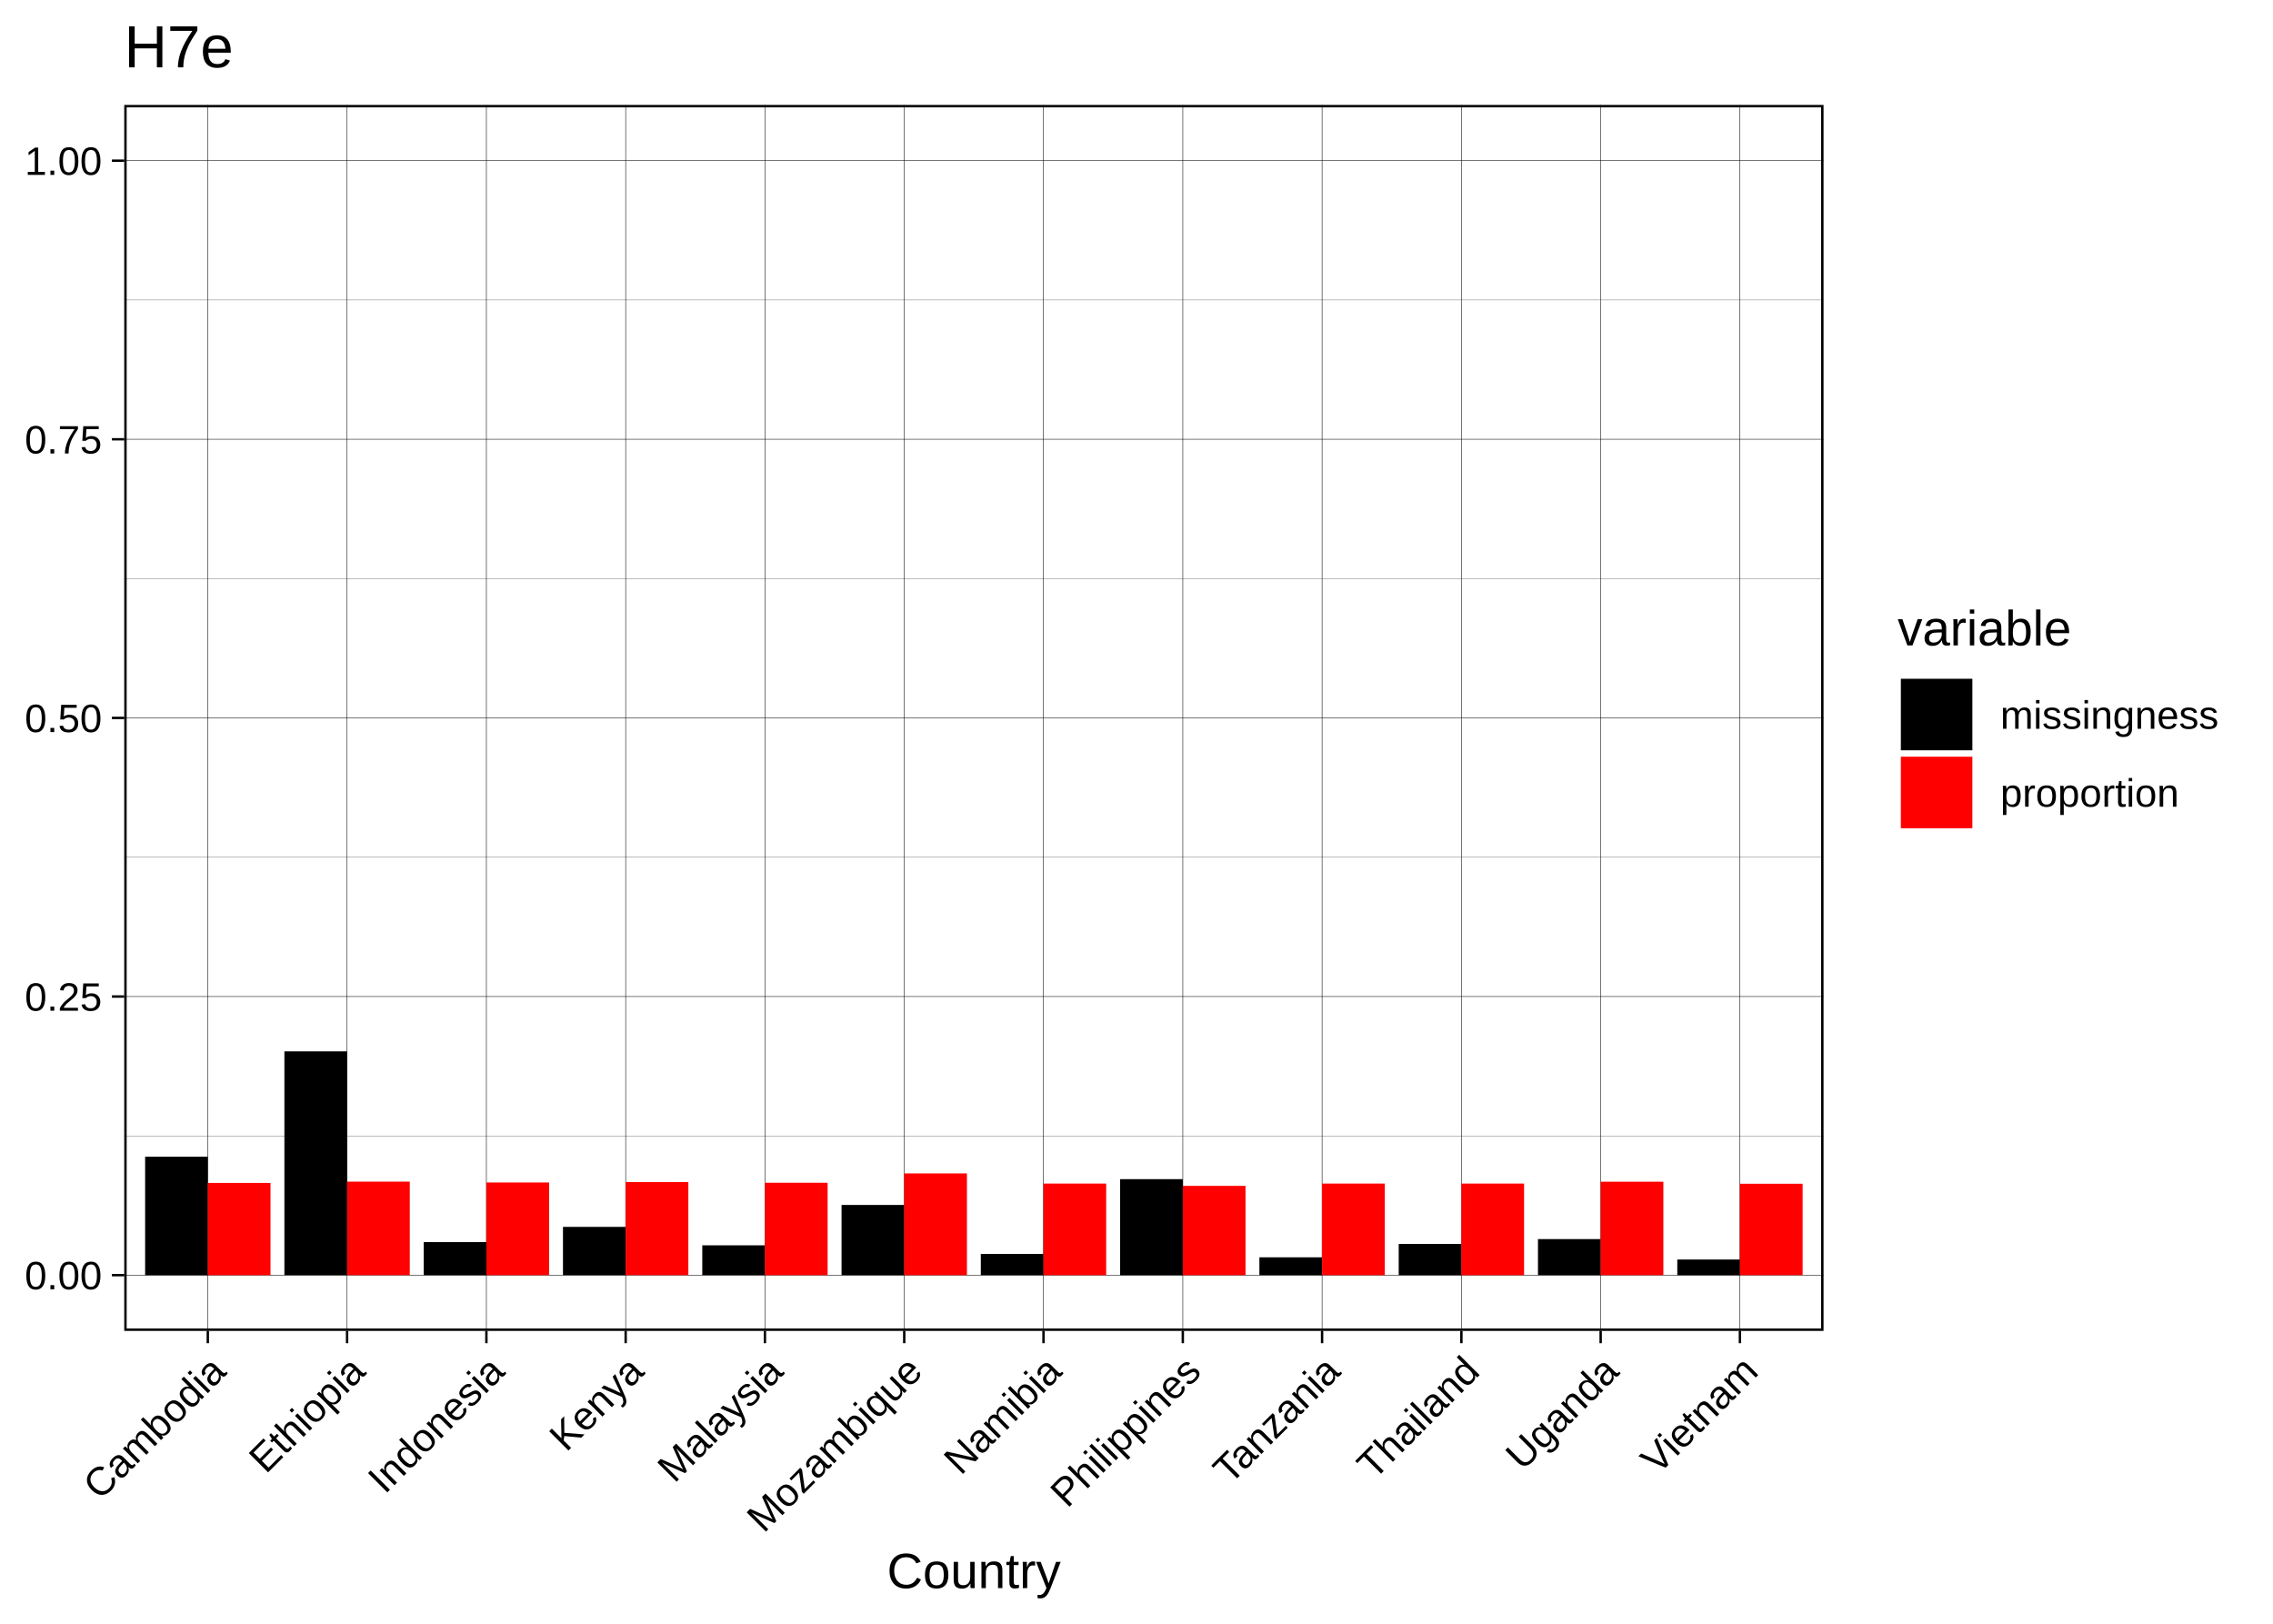
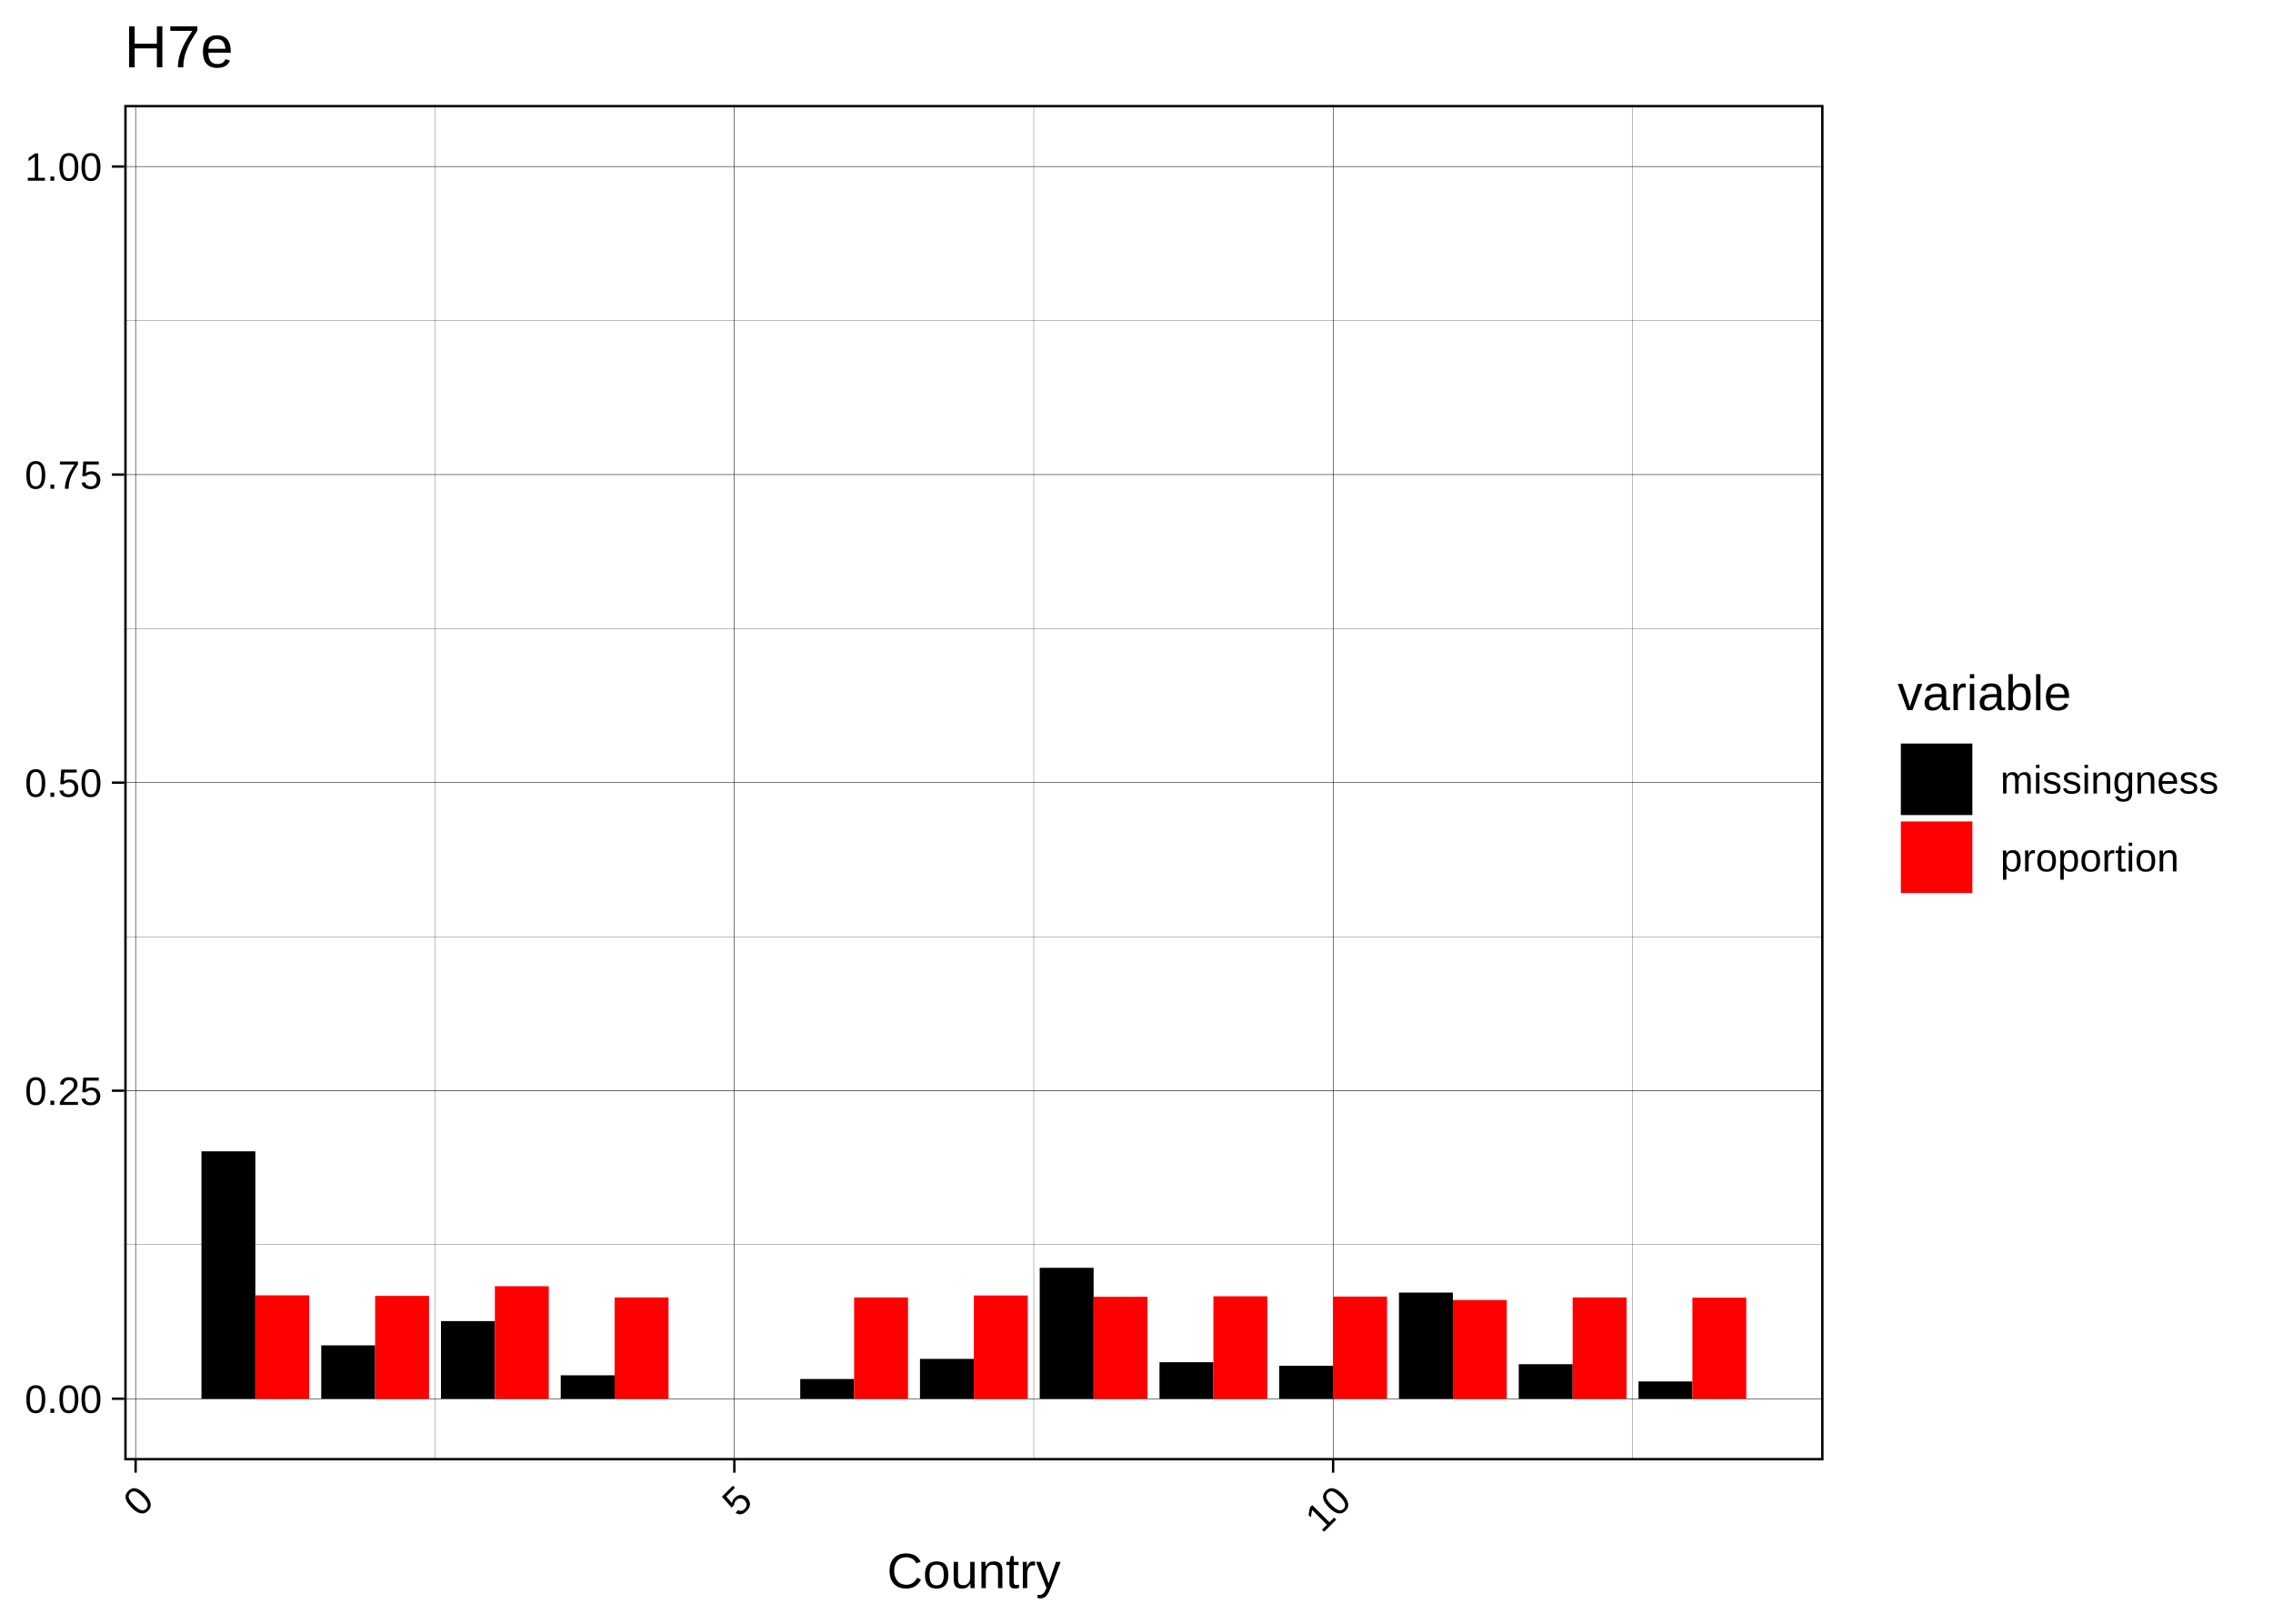
<svg xmlns="http://www.w3.org/2000/svg" class="svglite" width="504.00pt" height="360.00pt" viewBox="0 0 504.00 360.00">
  <defs>
    <style type="text/css">
    .svglite line, .svglite polyline, .svglite polygon, .svglite path, .svglite rect, .svglite circle {
      fill: none;
      stroke: #000000;
      stroke-linecap: round;
      stroke-linejoin: round;
      stroke-miterlimit: 10.00;
    }
    .svglite text {
      white-space: pre;
    }
  </style>
  </defs>
  <rect width="100%" height="100%" style="stroke: none; fill: #FFFFFF;" />
  <defs>
    <clipPath id="cpMC4wMHw1MDQuMDB8MC4wMHwzNjAuMDA=">
      <rect x="0.00" y="0.00" width="504.00" height="360.00" />
    </clipPath>
  </defs>
  <g clip-path="url(#cpMC4wMHw1MDQuMDB8MC4wMHwzNjAuMDA=)">
    <rect x="0" y="0.00" width="504.00" height="360.00" style="stroke-width: 1.07; stroke: #FFFFFF; fill: #FFFFFF;" />
  </g>
  <defs>
-     <clipPath id="cpMjcuNTV8NDA0LjMzfDIzLjI3fDI5NS4wNw==">
-       <rect x="27.55" y="23.27" width="376.79" height="271.80" />
+     <clipPath id="cpMjcuNTV8NDA0LjMzfDIzLjI3fDMyMy43Nw==">
+       <rect x="27.55" y="23.27" width="376.79" height="300.51" />
    </clipPath>
  </defs>
-   <g clip-path="url(#cpMjcuNTV8NDA0LjMzfDIzLjI3fDI5NS4wNw==)">
-     <rect x="27.55" y="23.27" width="376.79" height="271.80" style="stroke-width: 1.07; stroke: none; fill: #FFFFFF;" />
-     <polyline points="27.55,251.83 404.33,251.83 " style="stroke-width: 0.053; stroke-linecap: butt;" />
-     <polyline points="27.55,190.05 404.33,190.05 " style="stroke-width: 0.053; stroke-linecap: butt;" />
-     <polyline points="27.55,128.28 404.33,128.28 " style="stroke-width: 0.053; stroke-linecap: butt;" />
-     <polyline points="27.55,66.51 404.33,66.51 " style="stroke-width: 0.053; stroke-linecap: butt;" />
-     <polyline points="27.55,282.71 404.33,282.71 " style="stroke-width: 0.11; stroke-linecap: butt;" />
-     <polyline points="27.55,220.94 404.33,220.94 " style="stroke-width: 0.11; stroke-linecap: butt;" />
-     <polyline points="27.55,159.17 404.33,159.17 " style="stroke-width: 0.11; stroke-linecap: butt;" />
-     <polyline points="27.55,97.39 404.33,97.39 " style="stroke-width: 0.11; stroke-linecap: butt;" />
-     <polyline points="27.55,35.62 404.33,35.62 " style="stroke-width: 0.11; stroke-linecap: butt;" />
-     <polyline points="46.08,295.07 46.08,23.27 " style="stroke-width: 0.11; stroke-linecap: butt;" />
-     <polyline points="76.96,295.07 76.96,23.27 " style="stroke-width: 0.11; stroke-linecap: butt;" />
-     <polyline points="107.85,295.07 107.85,23.27 " style="stroke-width: 0.11; stroke-linecap: butt;" />
-     <polyline points="138.73,295.07 138.73,23.27 " style="stroke-width: 0.11; stroke-linecap: butt;" />
-     <polyline points="169.61,295.07 169.61,23.27 " style="stroke-width: 0.11; stroke-linecap: butt;" />
-     <polyline points="200.50,295.07 200.50,23.27 " style="stroke-width: 0.11; stroke-linecap: butt;" />
-     <polyline points="231.38,295.07 231.38,23.27 " style="stroke-width: 0.11; stroke-linecap: butt;" />
-     <polyline points="262.27,295.07 262.27,23.27 " style="stroke-width: 0.11; stroke-linecap: butt;" />
-     <polyline points="293.15,295.07 293.15,23.27 " style="stroke-width: 0.11; stroke-linecap: butt;" />
-     <polyline points="324.04,295.07 324.04,23.27 " style="stroke-width: 0.11; stroke-linecap: butt;" />
-     <polyline points="354.92,295.07 354.92,23.27 " style="stroke-width: 0.11; stroke-linecap: butt;" />
-     <polyline points="385.80,295.07 385.80,23.27 " style="stroke-width: 0.11; stroke-linecap: butt;" />
-     <rect x="63.06" y="233.10" width="13.90" height="49.61" style="stroke-width: 1.07; stroke: none; stroke-linecap: butt; stroke-linejoin: miter; fill: #000000;" />
-     <rect x="124.83" y="272.01" width="13.90" height="10.70" style="stroke-width: 1.07; stroke: none; stroke-linecap: butt; stroke-linejoin: miter; fill: #000000;" />
-     <rect x="186.60" y="267.15" width="13.90" height="15.57" style="stroke-width: 1.07; stroke: none; stroke-linecap: butt; stroke-linejoin: miter; fill: #000000;" />
-     <rect x="217.48" y="278.02" width="13.90" height="4.69" style="stroke-width: 1.07; stroke: none; stroke-linecap: butt; stroke-linejoin: miter; fill: #000000;" />
-     <rect x="279.25" y="278.76" width="13.90" height="3.95" style="stroke-width: 1.07; stroke: none; stroke-linecap: butt; stroke-linejoin: miter; fill: #000000;" />
-     <rect x="341.02" y="274.72" width="13.90" height="7.99" style="stroke-width: 1.07; stroke: none; stroke-linecap: butt; stroke-linejoin: miter; fill: #000000;" />
-     <rect x="32.18" y="256.46" width="13.90" height="26.26" style="stroke-width: 1.07; stroke: none; stroke-linecap: butt; stroke-linejoin: miter; fill: #000000;" />
-     <rect x="93.95" y="275.39" width="13.90" height="7.32" style="stroke-width: 1.07; stroke: none; stroke-linecap: butt; stroke-linejoin: miter; fill: #000000;" />
-     <rect x="155.72" y="276.10" width="13.90" height="6.61" style="stroke-width: 1.07; stroke: none; stroke-linecap: butt; stroke-linejoin: miter; fill: #000000;" />
-     <rect x="248.37" y="261.43" width="13.90" height="21.29" style="stroke-width: 1.07; stroke: none; stroke-linecap: butt; stroke-linejoin: miter; fill: #000000;" />
-     <rect x="310.14" y="275.80" width="13.90" height="6.92" style="stroke-width: 1.07; stroke: none; stroke-linecap: butt; stroke-linejoin: miter; fill: #000000;" />
-     <rect x="371.91" y="279.25" width="13.90" height="3.47" style="stroke-width: 1.07; stroke: none; stroke-linecap: butt; stroke-linejoin: miter; fill: #000000;" />
-     <rect x="76.96" y="261.98" width="13.90" height="20.73" style="stroke-width: 1.07; stroke: none; stroke-linecap: butt; stroke-linejoin: miter; fill: #FF0000;" />
-     <rect x="138.73" y="262.08" width="13.90" height="20.63" style="stroke-width: 1.07; stroke: none; stroke-linecap: butt; stroke-linejoin: miter; fill: #FF0000;" />
-     <rect x="200.50" y="260.16" width="13.90" height="22.56" style="stroke-width: 1.07; stroke: none; stroke-linecap: butt; stroke-linejoin: miter; fill: #FF0000;" />
-     <rect x="231.38" y="262.41" width="13.90" height="20.31" style="stroke-width: 1.07; stroke: none; stroke-linecap: butt; stroke-linejoin: miter; fill: #FF0000;" />
-     <rect x="293.15" y="262.41" width="13.90" height="20.31" style="stroke-width: 1.07; stroke: none; stroke-linecap: butt; stroke-linejoin: miter; fill: #FF0000;" />
-     <rect x="354.92" y="262.00" width="13.90" height="20.71" style="stroke-width: 1.07; stroke: none; stroke-linecap: butt; stroke-linejoin: miter; fill: #FF0000;" />
-     <rect x="46.08" y="262.27" width="13.90" height="20.45" style="stroke-width: 1.07; stroke: none; stroke-linecap: butt; stroke-linejoin: miter; fill: #FF0000;" />
-     <rect x="107.85" y="262.17" width="13.90" height="20.55" style="stroke-width: 1.07; stroke: none; stroke-linecap: butt; stroke-linejoin: miter; fill: #FF0000;" />
-     <rect x="169.61" y="262.23" width="13.90" height="20.49" style="stroke-width: 1.07; stroke: none; stroke-linecap: butt; stroke-linejoin: miter; fill: #FF0000;" />
-     <rect x="262.27" y="262.92" width="13.90" height="19.80" style="stroke-width: 1.07; stroke: none; stroke-linecap: butt; stroke-linejoin: miter; fill: #FF0000;" />
-     <rect x="324.04" y="262.41" width="13.90" height="20.31" style="stroke-width: 1.07; stroke: none; stroke-linecap: butt; stroke-linejoin: miter; fill: #FF0000;" />
-     <rect x="385.80" y="262.45" width="13.90" height="20.26" style="stroke-width: 1.07; stroke: none; stroke-linecap: butt; stroke-linejoin: miter; fill: #FF0000;" />
-     <rect x="27.55" y="23.27" width="376.79" height="271.80" style="stroke-width: 1.07;" />
+   <g clip-path="url(#cpMjcuNTV8NDA0LjMzfDIzLjI3fDMyMy43Nw==)">
+     <rect x="27.55" y="23.27" width="376.79" height="300.51" style="stroke-width: 1.07; stroke: none; fill: #FFFFFF;" />
+     <polyline points="27.55,275.97 404.33,275.97 " style="stroke-width: 0.053; stroke-linecap: butt;" />
+     <polyline points="27.55,207.67 404.33,207.67 " style="stroke-width: 0.053; stroke-linecap: butt;" />
+     <polyline points="27.55,139.37 404.33,139.37 " style="stroke-width: 0.053; stroke-linecap: butt;" />
+     <polyline points="27.55,71.07 404.33,71.07 " style="stroke-width: 0.053; stroke-linecap: butt;" />
+     <polyline points="96.45,323.77 96.45,23.27 " style="stroke-width: 0.053; stroke-linecap: butt;" />
+     <polyline points="229.22,323.77 229.22,23.27 " style="stroke-width: 0.053; stroke-linecap: butt;" />
+     <polyline points="361.98,323.77 361.98,23.27 " style="stroke-width: 0.053; stroke-linecap: butt;" />
+     <polyline points="27.55,310.11 404.33,310.11 " style="stroke-width: 0.11; stroke-linecap: butt;" />
+     <polyline points="27.55,241.82 404.33,241.82 " style="stroke-width: 0.11; stroke-linecap: butt;" />
+     <polyline points="27.55,173.52 404.33,173.52 " style="stroke-width: 0.11; stroke-linecap: butt;" />
+     <polyline points="27.55,105.22 404.33,105.22 " style="stroke-width: 0.11; stroke-linecap: butt;" />
+     <polyline points="27.55,36.92 404.33,36.92 " style="stroke-width: 0.11; stroke-linecap: butt;" />
+     <polyline points="30.07,323.77 30.07,23.27 " style="stroke-width: 0.11; stroke-linecap: butt;" />
+     <polyline points="162.83,323.77 162.83,23.27 " style="stroke-width: 0.11; stroke-linecap: butt;" />
+     <polyline points="295.60,323.77 295.60,23.27 " style="stroke-width: 0.11; stroke-linecap: butt;" />
+     <rect x="44.67" y="255.26" width="11.95" height="54.85" style="stroke-width: 1.07; stroke: none; stroke-linecap: butt; stroke-linejoin: miter; fill: #000000;" />
+     <rect x="71.23" y="298.28" width="11.95" height="11.83" style="stroke-width: 1.07; stroke: none; stroke-linecap: butt; stroke-linejoin: miter; fill: #000000;" />
+     <rect x="97.78" y="292.90" width="11.95" height="17.21" style="stroke-width: 1.07; stroke: none; stroke-linecap: butt; stroke-linejoin: miter; fill: #000000;" />
+     <rect x="124.33" y="304.92" width="11.95" height="5.19" style="stroke-width: 1.07; stroke: none; stroke-linecap: butt; stroke-linejoin: miter; fill: #000000;" />
+     <rect x="177.44" y="305.74" width="11.95" height="4.37" style="stroke-width: 1.07; stroke: none; stroke-linecap: butt; stroke-linejoin: miter; fill: #000000;" />
+     <rect x="203.99" y="301.28" width="11.95" height="8.84" style="stroke-width: 1.07; stroke: none; stroke-linecap: butt; stroke-linejoin: miter; fill: #000000;" />
+     <rect x="230.54" y="281.09" width="11.95" height="29.03" style="stroke-width: 1.07; stroke: none; stroke-linecap: butt; stroke-linejoin: miter; fill: #000000;" />
+     <rect x="257.10" y="302.02" width="11.95" height="8.10" style="stroke-width: 1.07; stroke: none; stroke-linecap: butt; stroke-linejoin: miter; fill: #000000;" />
+     <rect x="283.65" y="302.80" width="11.95" height="7.31" style="stroke-width: 1.07; stroke: none; stroke-linecap: butt; stroke-linejoin: miter; fill: #000000;" />
+     <rect x="310.20" y="286.58" width="11.95" height="23.54" style="stroke-width: 1.07; stroke: none; stroke-linecap: butt; stroke-linejoin: miter; fill: #000000;" />
+     <rect x="336.76" y="302.46" width="11.95" height="7.65" style="stroke-width: 1.07; stroke: none; stroke-linecap: butt; stroke-linejoin: miter; fill: #000000;" />
+     <rect x="363.31" y="306.28" width="11.95" height="3.83" style="stroke-width: 1.07; stroke: none; stroke-linecap: butt; stroke-linejoin: miter; fill: #000000;" />
+     <rect x="56.62" y="287.19" width="11.95" height="22.92" style="stroke-width: 1.07; stroke: none; stroke-linecap: butt; stroke-linejoin: miter; fill: #FF0000;" />
+     <rect x="83.18" y="287.31" width="11.95" height="22.81" style="stroke-width: 1.07; stroke: none; stroke-linecap: butt; stroke-linejoin: miter; fill: #FF0000;" />
+     <rect x="109.73" y="285.17" width="11.95" height="24.94" style="stroke-width: 1.07; stroke: none; stroke-linecap: butt; stroke-linejoin: miter; fill: #FF0000;" />
+     <rect x="136.28" y="287.66" width="11.95" height="22.45" style="stroke-width: 1.07; stroke: none; stroke-linecap: butt; stroke-linejoin: miter; fill: #FF0000;" />
+     <rect x="189.39" y="287.66" width="11.95" height="22.45" style="stroke-width: 1.07; stroke: none; stroke-linecap: butt; stroke-linejoin: miter; fill: #FF0000;" />
+     <rect x="215.94" y="287.22" width="11.95" height="22.90" style="stroke-width: 1.07; stroke: none; stroke-linecap: butt; stroke-linejoin: miter; fill: #FF0000;" />
+     <rect x="242.49" y="287.51" width="11.95" height="22.61" style="stroke-width: 1.07; stroke: none; stroke-linecap: butt; stroke-linejoin: miter; fill: #FF0000;" />
+     <rect x="269.05" y="287.40" width="11.95" height="22.72" style="stroke-width: 1.07; stroke: none; stroke-linecap: butt; stroke-linejoin: miter; fill: #FF0000;" />
+     <rect x="295.60" y="287.46" width="11.95" height="22.65" style="stroke-width: 1.07; stroke: none; stroke-linecap: butt; stroke-linejoin: miter; fill: #FF0000;" />
+     <rect x="322.15" y="288.23" width="11.95" height="21.89" style="stroke-width: 1.07; stroke: none; stroke-linecap: butt; stroke-linejoin: miter; fill: #FF0000;" />
+     <rect x="348.71" y="287.66" width="11.95" height="22.45" style="stroke-width: 1.07; stroke: none; stroke-linecap: butt; stroke-linejoin: miter; fill: #FF0000;" />
+     <rect x="375.26" y="287.71" width="11.95" height="22.40" style="stroke-width: 1.07; stroke: none; stroke-linecap: butt; stroke-linejoin: miter; fill: #FF0000;" />
+     <rect x="27.55" y="23.27" width="376.79" height="300.51" style="stroke-width: 1.07;" />
  </g>
  <g clip-path="url(#cpMC4wMHw1MDQuMDB8MC4wMHwzNjAuMDA=)">
-     <text x="22.62" y="285.86" text-anchor="end" style="font-size: 8.80px; font-family: &quot;Arial&quot;;" textLength="17.14px" lengthAdjust="spacingAndGlyphs">0.00</text>
-     <text x="22.62" y="224.09" text-anchor="end" style="font-size: 8.80px; font-family: &quot;Arial&quot;;" textLength="17.14px" lengthAdjust="spacingAndGlyphs">0.25</text>
-     <text x="22.62" y="162.32" text-anchor="end" style="font-size: 8.80px; font-family: &quot;Arial&quot;;" textLength="17.14px" lengthAdjust="spacingAndGlyphs">0.50</text>
-     <text x="22.62" y="100.54" text-anchor="end" style="font-size: 8.80px; font-family: &quot;Arial&quot;;" textLength="17.14px" lengthAdjust="spacingAndGlyphs">0.75</text>
-     <text x="22.62" y="38.77" text-anchor="end" style="font-size: 8.80px; font-family: &quot;Arial&quot;;" textLength="17.14px" lengthAdjust="spacingAndGlyphs">1.00</text>
-     <polyline points="24.81,282.71 27.55,282.71 " style="stroke-width: 0.53; stroke-linecap: butt;" />
-     <polyline points="24.81,220.94 27.55,220.94 " style="stroke-width: 0.53; stroke-linecap: butt;" />
-     <polyline points="24.81,159.17 27.55,159.17 " style="stroke-width: 0.53; stroke-linecap: butt;" />
-     <polyline points="24.81,97.39 27.55,97.39 " style="stroke-width: 0.53; stroke-linecap: butt;" />
-     <polyline points="24.81,35.62 27.55,35.62 " style="stroke-width: 0.53; stroke-linecap: butt;" />
-     <polyline points="46.08,297.81 46.08,295.07 " style="stroke-width: 0.53; stroke-linecap: butt;" />
-     <polyline points="76.96,297.81 76.96,295.07 " style="stroke-width: 0.53; stroke-linecap: butt;" />
-     <polyline points="107.85,297.81 107.85,295.07 " style="stroke-width: 0.53; stroke-linecap: butt;" />
-     <polyline points="138.73,297.81 138.73,295.07 " style="stroke-width: 0.53; stroke-linecap: butt;" />
-     <polyline points="169.61,297.81 169.61,295.07 " style="stroke-width: 0.53; stroke-linecap: butt;" />
-     <polyline points="200.50,297.81 200.50,295.07 " style="stroke-width: 0.53; stroke-linecap: butt;" />
-     <polyline points="231.38,297.81 231.38,295.07 " style="stroke-width: 0.53; stroke-linecap: butt;" />
-     <polyline points="262.27,297.81 262.27,295.07 " style="stroke-width: 0.53; stroke-linecap: butt;" />
-     <polyline points="293.15,297.81 293.15,295.07 " style="stroke-width: 0.53; stroke-linecap: butt;" />
-     <polyline points="324.04,297.81 324.04,295.07 " style="stroke-width: 0.53; stroke-linecap: butt;" />
-     <polyline points="354.92,297.81 354.92,295.07 " style="stroke-width: 0.53; stroke-linecap: butt;" />
-     <polyline points="385.80,297.81 385.80,295.07 " style="stroke-width: 0.53; stroke-linecap: butt;" />
-     <text transform="translate(50.53,304.46) rotate(-45)" text-anchor="end" style="font-size: 8.80px; font-family: &quot;Arial&quot;;" textLength="40.11px" lengthAdjust="spacingAndGlyphs">Cambodia</text>
-     <text transform="translate(81.42,304.46) rotate(-45)" text-anchor="end" style="font-size: 8.80px; font-family: &quot;Arial&quot;;" textLength="31.80px" lengthAdjust="spacingAndGlyphs">Ethiopia</text>
-     <text transform="translate(112.30,304.46) rotate(-45)" text-anchor="end" style="font-size: 8.80px; font-family: &quot;Arial&quot;;" textLength="38.17px" lengthAdjust="spacingAndGlyphs">Indonesia</text>
-     <text transform="translate(143.18,304.46) rotate(-45)" text-anchor="end" style="font-size: 8.80px; font-family: &quot;Arial&quot;;" textLength="24.96px" lengthAdjust="spacingAndGlyphs">Kenya</text>
-     <text transform="translate(174.07,304.46) rotate(-45)" text-anchor="end" style="font-size: 8.80px; font-family: &quot;Arial&quot;;" textLength="34.72px" lengthAdjust="spacingAndGlyphs">Malaysia</text>
-     <text transform="translate(204.95,304.46) rotate(-45)" text-anchor="end" style="font-size: 8.80px; font-family: &quot;Arial&quot;;" textLength="50.39px" lengthAdjust="spacingAndGlyphs">Mozambique</text>
-     <text transform="translate(235.84,304.46) rotate(-45)" text-anchor="end" style="font-size: 8.80px; font-family: &quot;Arial&quot;;" textLength="32.27px" lengthAdjust="spacingAndGlyphs">Namibia</text>
-     <text transform="translate(266.72,304.46) rotate(-45)" text-anchor="end" style="font-size: 8.80px; font-family: &quot;Arial&quot;;" textLength="42.55px" lengthAdjust="spacingAndGlyphs">Philippines</text>
-     <text transform="translate(297.61,304.46) rotate(-45)" text-anchor="end" style="font-size: 8.80px; font-family: &quot;Arial&quot;;" textLength="35.23px" lengthAdjust="spacingAndGlyphs">Tanzania</text>
-     <text transform="translate(328.49,304.46) rotate(-45)" text-anchor="end" style="font-size: 8.80px; font-family: &quot;Arial&quot;;" textLength="33.75px" lengthAdjust="spacingAndGlyphs">Thailand</text>
-     <text transform="translate(359.37,304.46) rotate(-45)" text-anchor="end" style="font-size: 8.80px; font-family: &quot;Arial&quot;;" textLength="30.83px" lengthAdjust="spacingAndGlyphs">Uganda</text>
-     <text transform="translate(390.26,304.46) rotate(-45)" text-anchor="end" style="font-size: 8.80px; font-family: &quot;Arial&quot;;" textLength="32.13px" lengthAdjust="spacingAndGlyphs">Vietnam</text>
+     <text x="22.62" y="313.26" text-anchor="end" style="font-size: 8.80px; font-family: &quot;Arial&quot;;" textLength="17.14px" lengthAdjust="spacingAndGlyphs">0.00</text>
+     <text x="22.62" y="244.97" text-anchor="end" style="font-size: 8.80px; font-family: &quot;Arial&quot;;" textLength="17.14px" lengthAdjust="spacingAndGlyphs">0.25</text>
+     <text x="22.62" y="176.67" text-anchor="end" style="font-size: 8.80px; font-family: &quot;Arial&quot;;" textLength="17.14px" lengthAdjust="spacingAndGlyphs">0.50</text>
+     <text x="22.62" y="108.37" text-anchor="end" style="font-size: 8.80px; font-family: &quot;Arial&quot;;" textLength="17.14px" lengthAdjust="spacingAndGlyphs">0.75</text>
+     <text x="22.62" y="40.07" text-anchor="end" style="font-size: 8.80px; font-family: &quot;Arial&quot;;" textLength="17.14px" lengthAdjust="spacingAndGlyphs">1.00</text>
+     <polyline points="24.81,310.11 27.55,310.11 " style="stroke-width: 0.53; stroke-linecap: butt;" />
+     <polyline points="24.81,241.82 27.55,241.82 " style="stroke-width: 0.53; stroke-linecap: butt;" />
+     <polyline points="24.81,173.52 27.55,173.52 " style="stroke-width: 0.53; stroke-linecap: butt;" />
+     <polyline points="24.81,105.22 27.55,105.22 " style="stroke-width: 0.53; stroke-linecap: butt;" />
+     <polyline points="24.81,36.92 27.55,36.92 " style="stroke-width: 0.53; stroke-linecap: butt;" />
+     <polyline points="30.07,326.51 30.07,323.77 " style="stroke-width: 0.53; stroke-linecap: butt;" />
+     <polyline points="162.83,326.51 162.83,323.77 " style="stroke-width: 0.53; stroke-linecap: butt;" />
+     <polyline points="295.60,326.51 295.60,323.77 " style="stroke-width: 0.53; stroke-linecap: butt;" />
+     <text transform="translate(34.52,333.16) rotate(-45)" text-anchor="end" style="font-size: 8.80px; font-family: &quot;Arial&quot;;" textLength="4.90px" lengthAdjust="spacingAndGlyphs">0</text>
+     <text transform="translate(167.29,333.16) rotate(-45)" text-anchor="end" style="font-size: 8.80px; font-family: &quot;Arial&quot;;" textLength="4.90px" lengthAdjust="spacingAndGlyphs">5</text>
+     <text transform="translate(300.05,333.16) rotate(-45)" text-anchor="end" style="font-size: 8.80px; font-family: &quot;Arial&quot;;" textLength="9.79px" lengthAdjust="spacingAndGlyphs">10</text>
    <text x="215.94" y="352.10" text-anchor="middle" style="font-size: 11.00px; font-family: &quot;Arial&quot;;" textLength="38.53px" lengthAdjust="spacingAndGlyphs">Country</text>
-     <rect x="415.29" y="128.51" width="83.23" height="61.32" style="stroke-width: 1.07; stroke: none; fill: #FFFFFF;" />
-     <text x="420.77" y="143.09" style="font-size: 11.00px; font-family: &quot;Arial&quot;;" textLength="38.53px" lengthAdjust="spacingAndGlyphs">variable</text>
-     <rect x="420.77" y="149.79" width="17.28" height="17.28" style="stroke-width: 1.07; stroke: none; fill: #FFFFFF;" />
-     <rect x="421.48" y="150.49" width="15.86" height="15.86" style="stroke-width: 1.07; stroke: none; stroke-linecap: butt; stroke-linejoin: miter; fill: #000000;" />
-     <rect x="420.77" y="167.07" width="17.28" height="17.28" style="stroke-width: 1.07; stroke: none; fill: #FFFFFF;" />
-     <rect x="421.48" y="167.77" width="15.86" height="15.86" style="stroke-width: 1.07; stroke: none; stroke-linecap: butt; stroke-linejoin: miter; fill: #FF0000;" />
-     <text x="443.53" y="161.58" style="font-size: 8.80px; font-family: &quot;Arial&quot;;" textLength="48.41px" lengthAdjust="spacingAndGlyphs">missingness</text>
-     <text x="443.53" y="178.86" style="font-size: 8.80px; font-family: &quot;Arial&quot;;" textLength="39.64px" lengthAdjust="spacingAndGlyphs">proportion</text>
+     <rect x="415.29" y="142.86" width="83.23" height="61.32" style="stroke-width: 1.07; stroke: none; fill: #FFFFFF;" />
+     <text x="420.77" y="157.44" style="font-size: 11.00px; font-family: &quot;Arial&quot;;" textLength="38.53px" lengthAdjust="spacingAndGlyphs">variable</text>
+     <rect x="420.77" y="164.14" width="17.28" height="17.28" style="stroke-width: 1.07; stroke: none; fill: #FFFFFF;" />
+     <rect x="421.48" y="164.85" width="15.86" height="15.86" style="stroke-width: 1.07; stroke: none; stroke-linecap: butt; stroke-linejoin: miter; fill: #000000;" />
+     <rect x="420.77" y="181.42" width="17.28" height="17.28" style="stroke-width: 1.07; stroke: none; fill: #FFFFFF;" />
+     <rect x="421.48" y="182.13" width="15.86" height="15.86" style="stroke-width: 1.07; stroke: none; stroke-linecap: butt; stroke-linejoin: miter; fill: #FF0000;" />
+     <text x="443.53" y="175.93" style="font-size: 8.80px; font-family: &quot;Arial&quot;;" textLength="48.41px" lengthAdjust="spacingAndGlyphs">missingness</text>
+     <text x="443.53" y="193.21" style="font-size: 8.80px; font-family: &quot;Arial&quot;;" textLength="39.64px" lengthAdjust="spacingAndGlyphs">proportion</text>
    <text x="27.55" y="14.93" style="font-size: 13.20px; font-family: &quot;Arial&quot;;" textLength="24.20px" lengthAdjust="spacingAndGlyphs">H7e</text>
  </g>
</svg>
